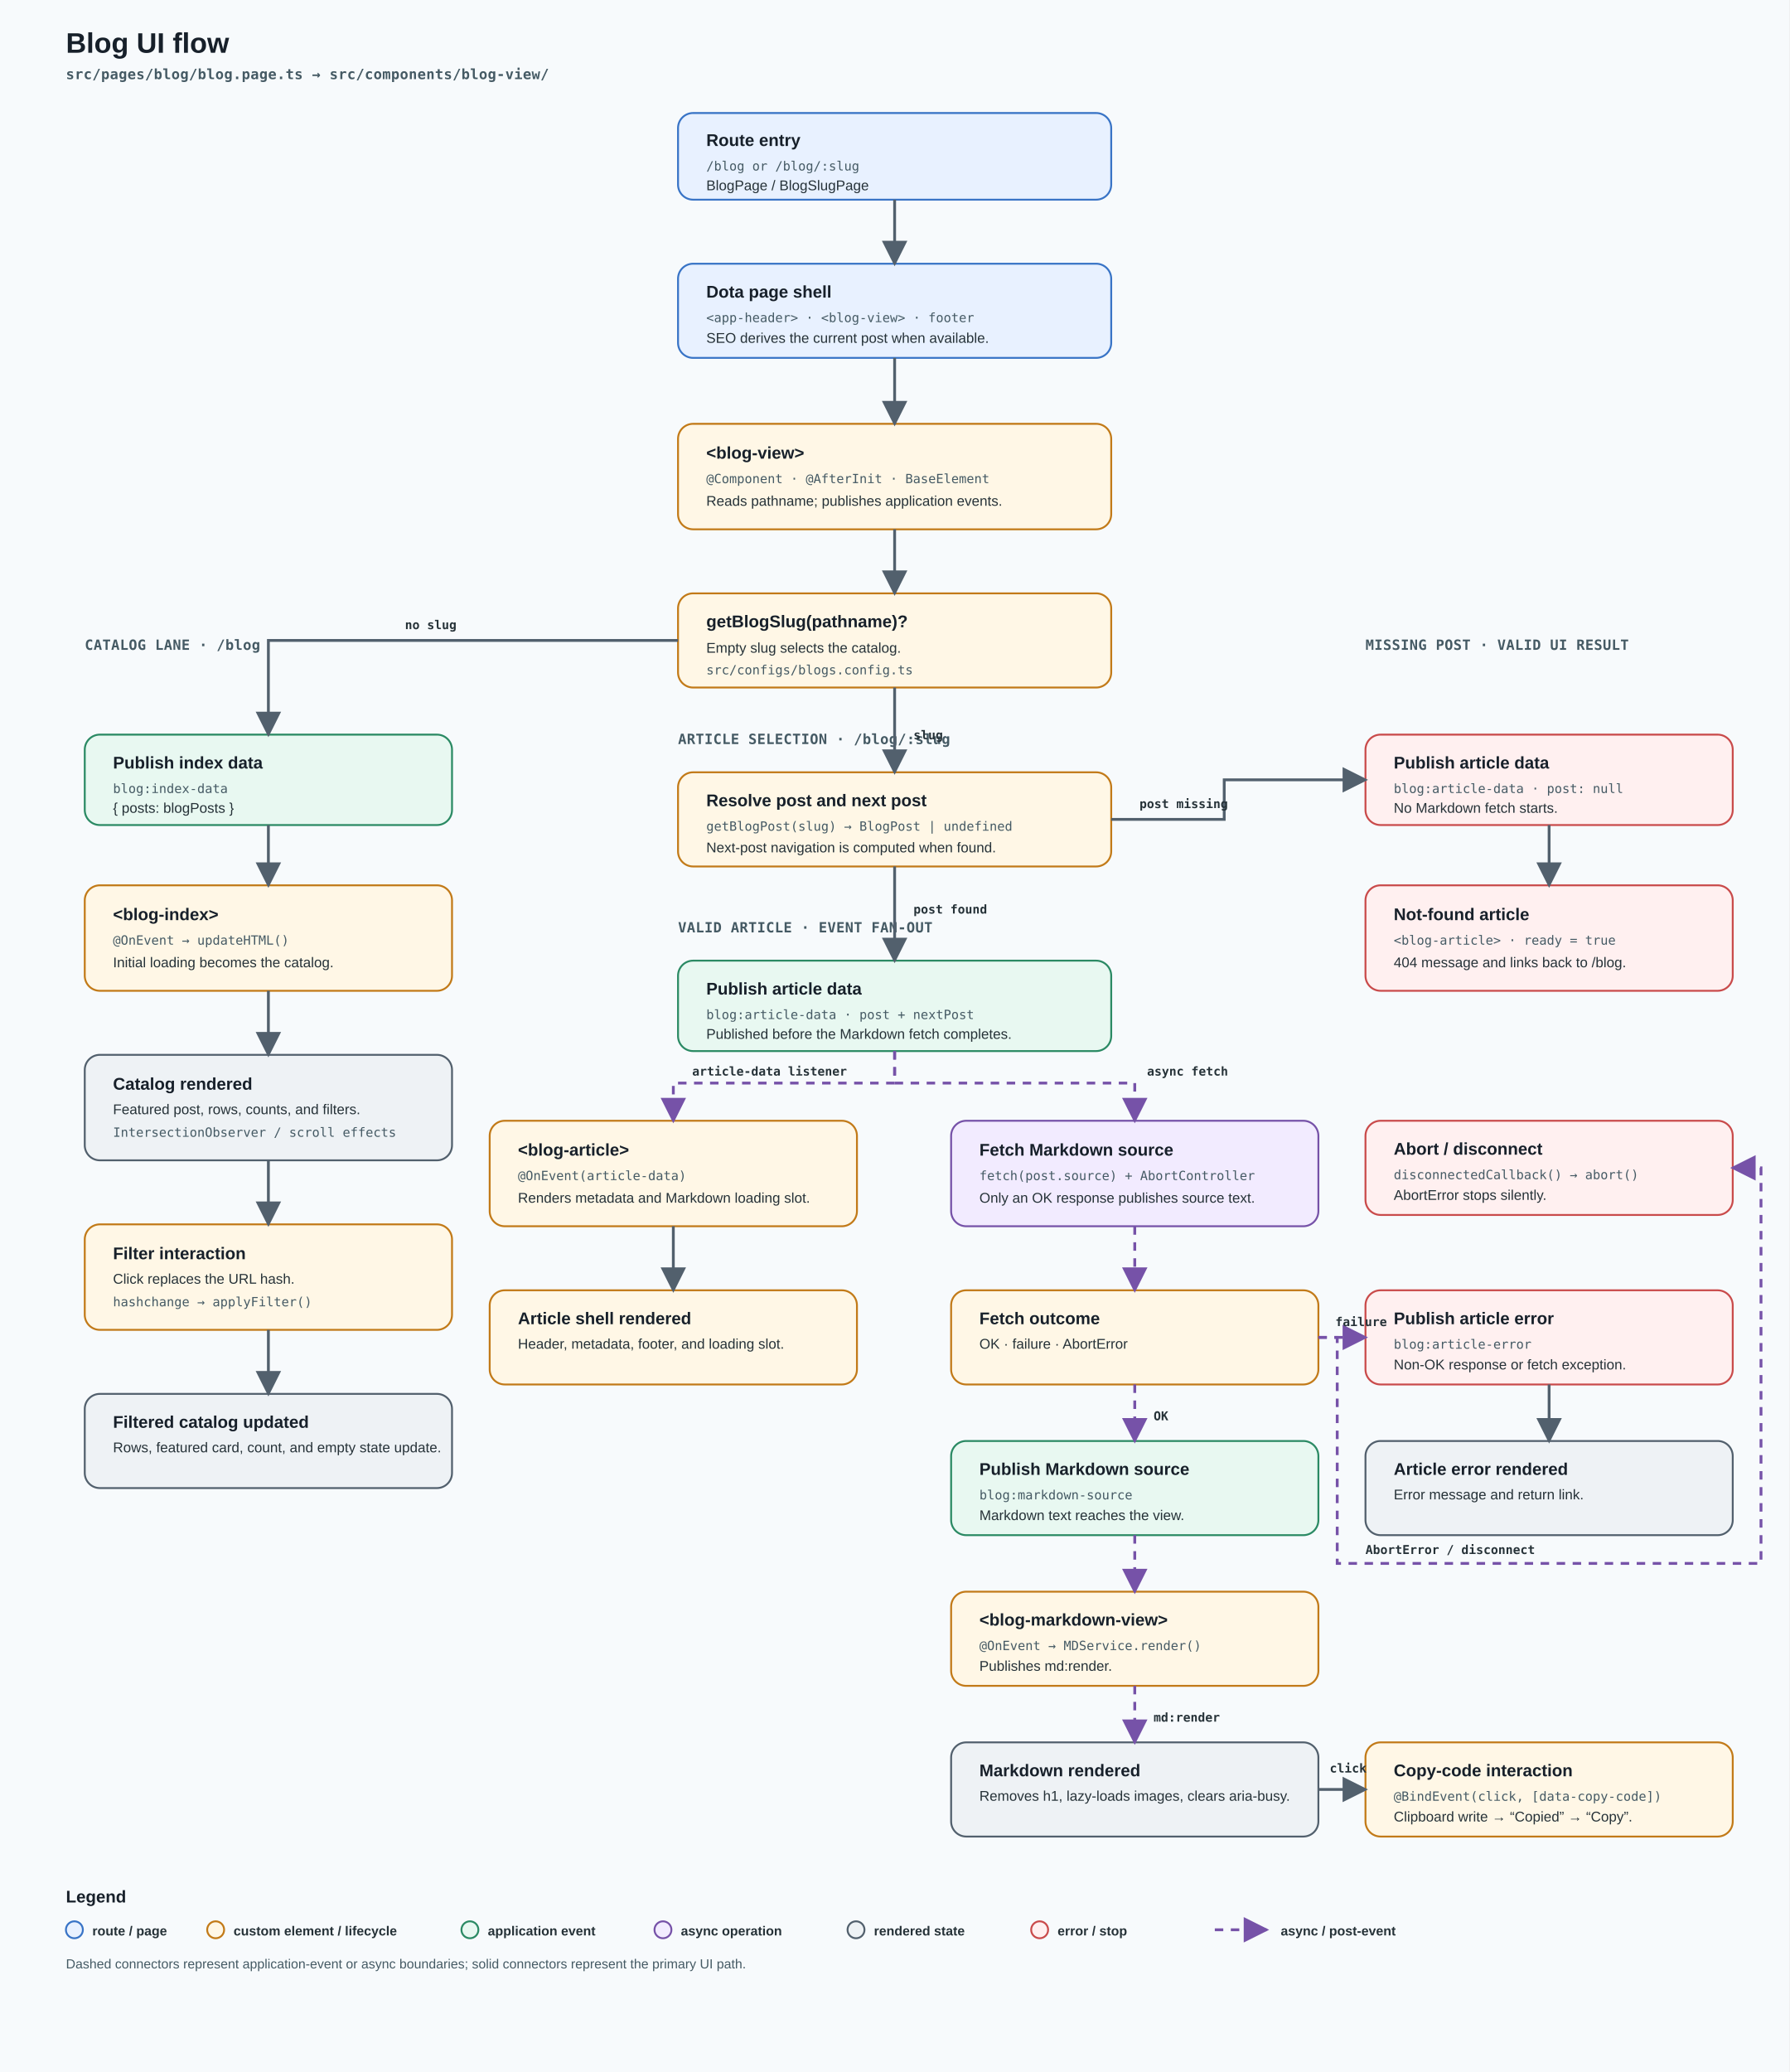
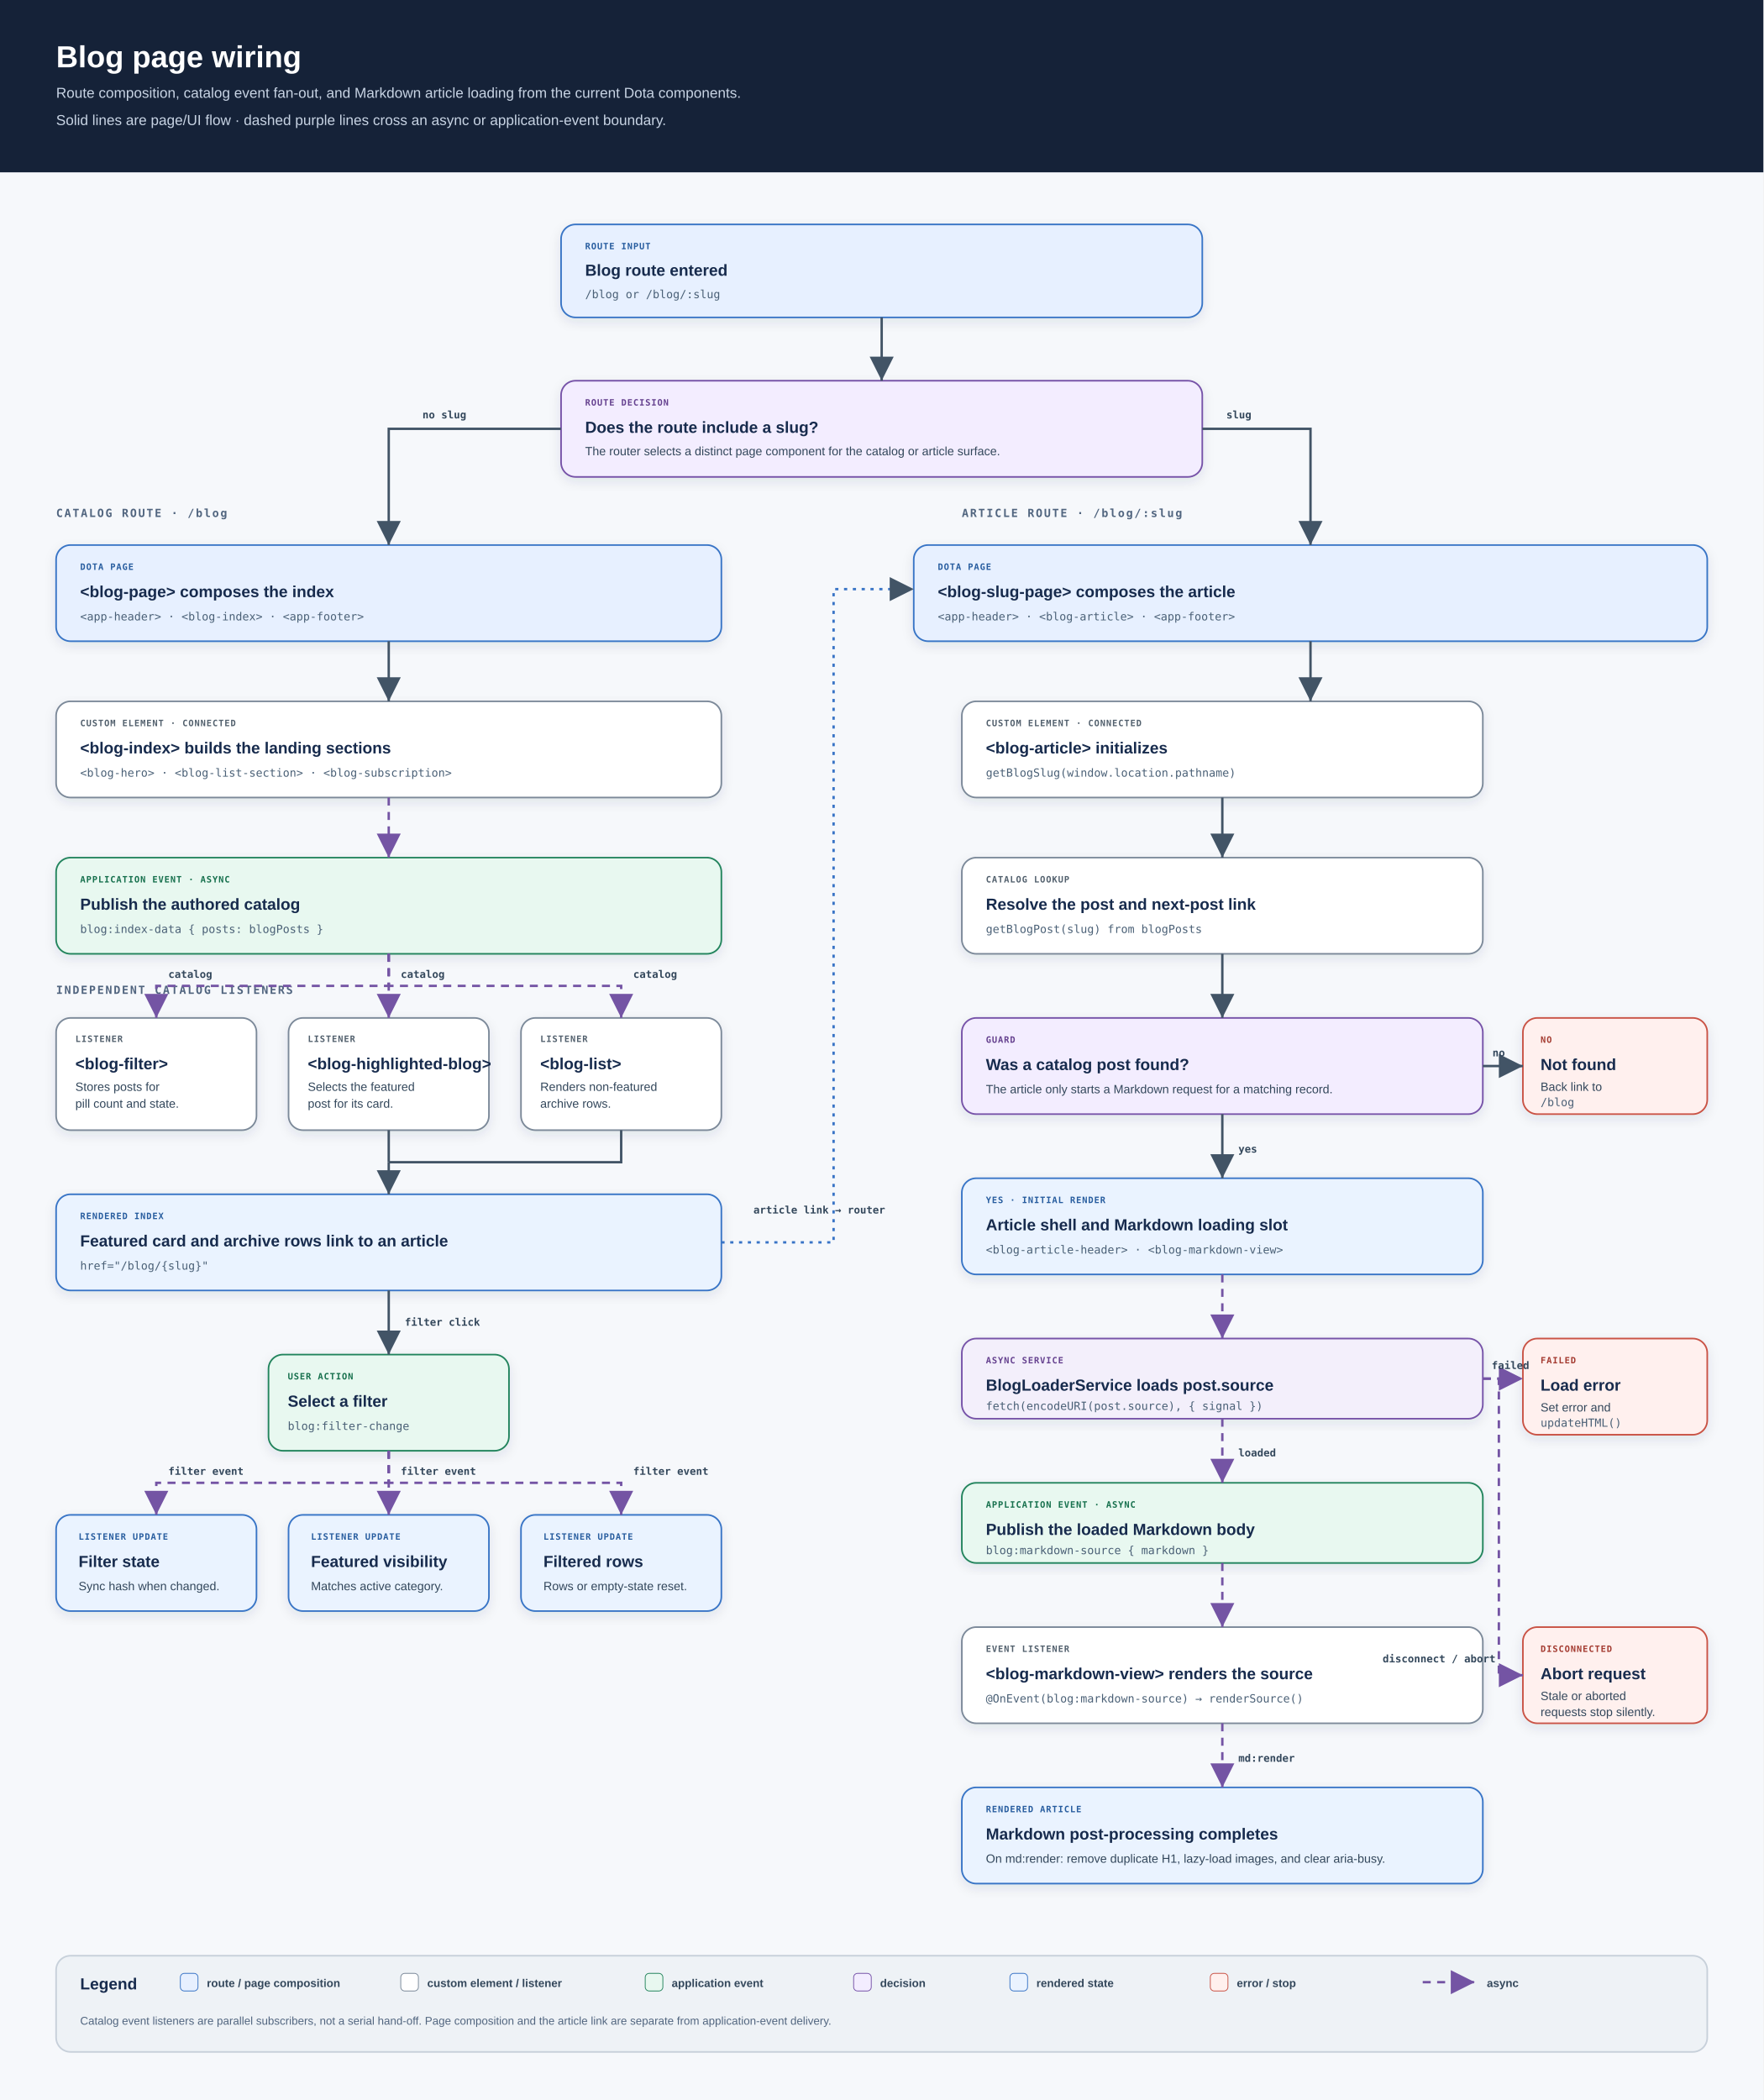
- <svg xmlns="http://www.w3.org/2000/svg" width="1900" height="2200" viewBox="0 0 1900 2200" role="img" aria-labelledby="title description">
+ <svg xmlns="http://www.w3.org/2000/svg" width="2200" height="2620" viewBox="0 0 2200 2620" role="img" aria-labelledby="title description">
  <defs>
-     <marker id="arrow" viewBox="0 0 10 10" refX="9" refY="5" markerWidth="9" markerHeight="9" orient="auto">
-       <path d="M 0 0 L 10 5 L 0 10 z" fill="#52606d" />
+     <marker id="arrow" viewBox="0 0 10 10" refX="10" refY="5" markerWidth="10" markerHeight="10" orient="auto">
+       <path d="M 0 0 L 10 5 L 0 10 z" fill="#425466" />
    </marker>
-     <marker id="async-arrow" viewBox="0 0 10 10" refX="9" refY="5" markerWidth="9" markerHeight="9" orient="auto">
-       <path d="M 0 0 L 10 5 L 0 10 z" fill="#7652a8" />
+     <marker id="async-arrow" viewBox="0 0 10 10" refX="10" refY="5" markerWidth="10" markerHeight="10" orient="auto">
+       <path d="M 0 0 L 10 5 L 0 10 z" fill="#7454a4" />
    </marker>
+     <filter id="shadow" x="-10%" y="-10%" width="120%" height="125%">
+       <feDropShadow dx="0" dy="5" stdDeviation="7" flood-color="#172b4d" flood-opacity=".10" />
+     </filter>
    <style>
-       .background { fill: #f7fafc; }
-       .title { font: 700 30px "Avenir Next", "Segoe UI", Arial, sans-serif; fill: #17202a; }
-       .subtitle { font: 600 15px "SFMono-Regular", "Roboto Mono", Consolas, monospace; fill: #455a64; letter-spacing: .02em; }
-       .card { stroke-width: 2; rx: 16; }
-       .route { fill: #e8f1ff; stroke: #3974c6; }
-       .component { fill: #fff7e6; stroke: #c27a18; }
-       .event { fill: #e8f8f1; stroke: #2b8a64; }
-       .async { fill: #f2ebff; stroke: #7652a8; }
-       .state { fill: #eef2f5; stroke: #52606d; }
-       .error { fill: #fff0f0; stroke: #c94b4b; }
-       .card-title { font: 700 18px "Avenir Next", "Segoe UI", Arial, sans-serif; fill: #17202a; }
-       .card-copy { font: 400 15px "Avenir Next", "Segoe UI", Arial, sans-serif; fill: #263238; }
-       .code { font: 400 13.5px "SFMono-Regular", "Roboto Mono", Consolas, monospace; fill: #455a64; }
-       .branch { font: 700 13px "SFMono-Regular", "Roboto Mono", Consolas, monospace; fill: #263238; }
-       .note { font: 400 14px "Avenir Next", "Segoe UI", Arial, sans-serif; fill: #455a64; }
-       .legend-label { font: 600 14px "Avenir Next", "Segoe UI", Arial, sans-serif; fill: #263238; }
-       .connector { fill: none; stroke: #52606d; stroke-width: 3; marker-end: url(#arrow); }
-       .async-connector { fill: none; stroke: #7652a8; stroke-width: 3; stroke-dasharray: 9 8; marker-end: url(#async-arrow); }
-       .annotation-connector { fill: none; stroke: #7652a8; stroke-width: 3; stroke-dasharray: 9 8; }
+       .canvas { fill: #f6f8fb; }
+       .header { fill: #152238; }
+       .title { font: 700 38px "Avenir Next", "Segoe UI", Arial, sans-serif; fill: #ffffff; }
+       .summary { font: 400 18px "Avenir Next", "Segoe UI", Arial, sans-serif; fill: #c8d4e4; }
+       .section { font: 700 14px "SFMono-Regular", Consolas, monospace; letter-spacing: .13em; fill: #51657f; }
+       .card { stroke-width: 2; rx: 18; filter: url(#shadow); }
+       .route { fill: #e7f0ff; stroke: #3974c6; }
+       .component { fill: #ffffff; stroke: #7b8999; }
+       .event { fill: #e8f8f0; stroke: #24845d; }
+       .decision { fill: #f3edff; stroke: #7652a8; }
+       .async { fill: #f3effb; stroke: #7652a8; }
+       .state { fill: #eaf3ff; stroke: #3974c6; }
+       .stop { fill: #fff0ee; stroke: #c95245; }
+       .chip { font: 700 11px "SFMono-Regular", Consolas, monospace; letter-spacing: .08em; }
+       .chip-route { fill: #285d9f; }
+       .chip-component { fill: #52606d; }
+       .chip-event { fill: #16704d; }
+       .chip-decision { fill: #65418f; }
+       .chip-async { fill: #65418f; }
+       .chip-state { fill: #285d9f; }
+       .chip-stop { fill: #a43b31; }
+       .card-title { font: 700 20px "Avenir Next", "Segoe UI", Arial, sans-serif; fill: #172b4d; }
+       .card-copy { font: 400 15px "Avenir Next", "Segoe UI", Arial, sans-serif; fill: #33475b; }
+       .code { font: 400 14px "SFMono-Regular", Consolas, monospace; fill: #4a6076; }
+       .branch { font: 700 13px "SFMono-Regular", Consolas, monospace; fill: #33475b; }
+       .connector { fill: none; stroke: #425466; stroke-width: 3; marker-end: url(#arrow); }
+       .async-connector { fill: none; stroke: #7454a4; stroke-width: 3; stroke-dasharray: 10 8; marker-end: url(#async-arrow); }
+       .link-connector { fill: none; stroke: #3974c6; stroke-width: 3; stroke-dasharray: 4 7; marker-end: url(#arrow); }
+       .join { fill: none; stroke: #425466; stroke-width: 3; }
+       .legend-label { font: 600 14px "Avenir Next", "Segoe UI", Arial, sans-serif; fill: #33475b; }
+       .note { font: 400 14px "Avenir Next", "Segoe UI", Arial, sans-serif; fill: #51657f; }
    </style>
  </defs>
-   <rect class="background" width="1900" height="2200" />
-   <text class="title" x="70" y="56">Blog UI flow</text>
-   <text class="subtitle" x="70" y="84">src/pages/blog/blog.page.ts → src/components/blog-view/</text>
+   <rect class="canvas" width="2200" height="2620" />
+   <rect class="header" width="2200" height="215" />
+   <text id="diagram-title" class="title" x="70" y="84">Blog page wiring</text>
+   <text class="summary" x="70" y="122">Route composition, catalog event fan-out, and Markdown article loading from the current Dota components.</text>
+   <text class="summary" x="70" y="156">Solid lines are page/UI flow · dashed purple lines cross an async or application-event boundary.</text>
  <g id="route-entry">
-     <rect class="card route" x="720" y="120" width="460" height="92" />
-     <text class="card-title" x="750" y="155">Route entry</text>
-     <text class="code" x="750" y="181">/blog or /blog/:slug</text>
-     <text class="card-copy" x="750" y="202">BlogPage / BlogSlugPage</text>
-   </g>
-   <g id="page-shell">
-     <rect class="card route" x="720" y="280" width="460" height="100" />
-     <text class="card-title" x="750" y="316">Dota page shell</text>
-     <text class="code" x="750" y="342">&lt;app-header&gt; · &lt;blog-view&gt; · footer</text>
-     <text class="card-copy" x="750" y="364">SEO derives the current post when available.</text>
-   </g>
-   <g id="blog-view">
-     <rect class="card component" x="720" y="450" width="460" height="112" />
-     <text class="card-title" x="750" y="487">&lt;blog-view&gt;</text>
-     <text class="code" x="750" y="513">@Component · @AfterInit · BaseElement</text>
-     <text class="card-copy" x="750" y="537">Reads pathname; publishes application events.</text>
-   </g>
-   <g id="route-decision">
-     <rect class="card component" x="720" y="630" width="460" height="100" />
-     <text class="card-title" x="750" y="666">getBlogSlug(pathname)?</text>
-     <text class="card-copy" x="750" y="693">Empty slug selects the catalog.</text>
-     <text class="code" x="750" y="716">src/configs/blogs.config.ts</text>
-   </g>
-   <g id="catalog-lane">
-     <text class="subtitle" x="90" y="690">CATALOG LANE · /blog</text>
-     <rect class="card event" x="90" y="780" width="390" height="96" />
-     <text class="card-title" x="120" y="816">Publish index data</text>
-     <text class="code" x="120" y="842">blog:index-data</text>
-     <text class="card-copy" x="120" y="863">{ posts: blogPosts }</text>
-     <rect class="card component" x="90" y="940" width="390" height="112" />
-     <text class="card-title" x="120" y="977">&lt;blog-index&gt;</text>
-     <text class="code" x="120" y="1003">@OnEvent → updateHTML()</text>
-     <text class="card-copy" x="120" y="1027">Initial loading becomes the catalog.</text>
-     <rect class="card state" x="90" y="1120" width="390" height="112" />
-     <text class="card-title" x="120" y="1157">Catalog rendered</text>
-     <text class="card-copy" x="120" y="1183">Featured post, rows, counts, and filters.</text>
-     <text class="code" x="120" y="1207">IntersectionObserver / scroll effects</text>
-     <rect class="card component" x="90" y="1300" width="390" height="112" />
-     <text class="card-title" x="120" y="1337">Filter interaction</text>
-     <text class="card-copy" x="120" y="1363">Click replaces the URL hash.</text>
-     <text class="code" x="120" y="1387">hashchange → applyFilter()</text>
-     <rect class="card state" x="90" y="1480" width="390" height="100" />
-     <text class="card-title" x="120" y="1516">Filtered catalog updated</text>
-     <text class="card-copy" x="120" y="1542">Rows, featured card, count, and empty state update.</text>
-   </g>
-   <g id="slug-lane">
-     <text class="subtitle" x="720" y="790">ARTICLE SELECTION · /blog/:slug</text>
-     <rect class="card component" x="720" y="820" width="460" height="100" />
-     <text class="card-title" x="750" y="856">Resolve post and next post</text>
-     <text class="code" x="750" y="882">getBlogPost(slug) → BlogPost | undefined</text>
-     <text class="card-copy" x="750" y="905">Next-post navigation is computed when found.</text>
-   </g>
-   <g id="missing-post-lane">
-     <text class="subtitle" x="1450" y="690">MISSING POST · VALID UI RESULT</text>
-     <rect class="card error" x="1450" y="780" width="390" height="96" />
-     <text class="card-title" x="1480" y="816">Publish article data</text>
-     <text class="code" x="1480" y="842">blog:article-data · post: null</text>
-     <text class="card-copy" x="1480" y="863">No Markdown fetch starts.</text>
-     <rect class="card error" x="1450" y="940" width="390" height="112" />
-     <text class="card-title" x="1480" y="977">Not-found article</text>
-     <text class="code" x="1480" y="1003">&lt;blog-article&gt; · ready = true</text>
-     <text class="card-copy" x="1480" y="1027">404 message and links back to /blog.</text>
-   </g>
-   <g id="article-lane">
-     <text class="subtitle" x="720" y="990">VALID ARTICLE · EVENT FAN-OUT</text>
-     <rect class="card event" x="720" y="1020" width="460" height="96" />
-     <text class="card-title" x="750" y="1056">Publish article data</text>
-     <text class="code" x="750" y="1082">blog:article-data · post + nextPost</text>
-     <text class="card-copy" x="750" y="1103">Published before the Markdown fetch completes.</text>
-     <rect class="card component" x="520" y="1190" width="390" height="112" />
-     <text class="card-title" x="550" y="1227">&lt;blog-article&gt;</text>
-     <text class="code" x="550" y="1253">@OnEvent(article-data)</text>
-     <text class="card-copy" x="550" y="1277">Renders metadata and Markdown loading slot.</text>
-     <rect class="card async" x="1010" y="1190" width="390" height="112" />
-     <text class="card-title" x="1040" y="1227">Fetch Markdown source</text>
-     <text class="code" x="1040" y="1253">fetch(post.source) + AbortController</text>
-     <text class="card-copy" x="1040" y="1277">Only an OK response publishes source text.</text>
-     <rect class="card component" x="520" y="1370" width="390" height="100" />
-     <text class="card-title" x="550" y="1406">Article shell rendered</text>
-     <text class="card-copy" x="550" y="1432">Header, metadata, footer, and loading slot.</text>
-     <rect class="card component" x="1010" y="1370" width="390" height="100" />
-     <text class="card-title" x="1040" y="1406">Fetch outcome</text>
-     <text class="card-copy" x="1040" y="1432">OK · failure · AbortError</text>
-   </g>
-   <g id="async-results">
-     <rect class="card error" x="1450" y="1190" width="390" height="100" />
-     <text class="card-title" x="1480" y="1226">Abort / disconnect</text>
-     <text class="code" x="1480" y="1252">disconnectedCallback() → abort()</text>
-     <text class="card-copy" x="1480" y="1274">AbortError stops silently.</text>
-     <rect class="card error" x="1450" y="1370" width="390" height="100" />
-     <text class="card-title" x="1480" y="1406">Publish article error</text>
-     <text class="code" x="1480" y="1432">blog:article-error</text>
-     <text class="card-copy" x="1480" y="1454">Non-OK response or fetch exception.</text>
-     <rect class="card state" x="1450" y="1530" width="390" height="100" />
-     <text class="card-title" x="1480" y="1566">Article error rendered</text>
-     <text class="card-copy" x="1480" y="1592">Error message and return link.</text>
-   </g>
-   <g id="markdown-lane">
-     <rect class="card event" x="1010" y="1530" width="390" height="100" />
-     <text class="card-title" x="1040" y="1566">Publish Markdown source</text>
-     <text class="code" x="1040" y="1592">blog:markdown-source</text>
-     <text class="card-copy" x="1040" y="1614">Markdown text reaches the view.</text>
-     <rect class="card component" x="1010" y="1690" width="390" height="100" />
-     <text class="card-title" x="1040" y="1726">&lt;blog-markdown-view&gt;</text>
-     <text class="code" x="1040" y="1752">@OnEvent → MDService.render()</text>
-     <text class="card-copy" x="1040" y="1774">Publishes md:render.</text>
-     <rect class="card state" x="1010" y="1850" width="390" height="100" />
-     <text class="card-title" x="1040" y="1886">Markdown rendered</text>
-     <text class="card-copy" x="1040" y="1912">Removes h1, lazy-loads images, clears aria-busy.</text>
-   </g>
-   <g id="markdown-interaction">
-     <rect class="card component" x="1450" y="1850" width="390" height="100" />
-     <text class="card-title" x="1480" y="1886">Copy-code interaction</text>
-     <text class="code" x="1480" y="1912">@BindEvent(click, [data-copy-code])</text>
-     <text class="card-copy" x="1480" y="1934">Clipboard write → “Copied” → “Copy”.</text>
+     <rect class="card route" x="700" y="280" width="800" height="116" />
+     <text class="chip chip-route" x="730" y="311">ROUTE INPUT</text>
+     <text class="card-title" x="730" y="344">Blog route entered</text>
+     <text class="code" x="730" y="372">/blog  or  /blog/:slug</text>
+   </g>
+   <g id="route-choice">
+     <rect class="card decision" x="700" y="475" width="800" height="120" />
+     <text class="chip chip-decision" x="730" y="506">ROUTE DECISION</text>
+     <text class="card-title" x="730" y="540">Does the route include a slug?</text>
+     <text class="card-copy" x="730" y="568">The router selects a distinct page component for the catalog or article surface.</text>
+   </g>
+   <text class="section" x="70" y="645">CATALOG ROUTE · /blog</text>
+   <g id="blog-page">
+     <rect class="card route" x="70" y="680" width="830" height="120" />
+     <text class="chip chip-route" x="100" y="711">DOTA PAGE</text>
+     <text class="card-title" x="100" y="745">&lt;blog-page&gt; composes the index</text>
+     <text class="code" x="100" y="774">&lt;app-header&gt; · &lt;blog-index&gt; · &lt;app-footer&gt;</text>
+   </g>
+   <g id="blog-index">
+     <rect class="card component" x="70" y="875" width="830" height="120" />
+     <text class="chip chip-component" x="100" y="906">CUSTOM ELEMENT · CONNECTED</text>
+     <text class="card-title" x="100" y="940">&lt;blog-index&gt; builds the landing sections</text>
+     <text class="code" x="100" y="969">&lt;blog-hero&gt; · &lt;blog-list-section&gt; · &lt;blog-subscription&gt;</text>
+   </g>
+   <g id="blog-index-event">
+     <rect class="card event" x="70" y="1070" width="830" height="120" />
+     <text class="chip chip-event" x="100" y="1101">APPLICATION EVENT · ASYNC</text>
+     <text class="card-title" x="100" y="1135">Publish the authored catalog</text>
+     <text class="code" x="100" y="1164">blog:index-data  { posts: blogPosts }</text>
+   </g>
+   <text class="section" x="70" y="1240">INDEPENDENT CATALOG LISTENERS</text>
+   <g id="catalog-listeners">
+     <rect class="card component" x="70" y="1270" width="250" height="140" />
+     <text class="chip chip-component" x="94" y="1300">LISTENER</text>
+     <text class="card-title" x="94" y="1334">&lt;blog-filter&gt;</text>
+     <text class="card-copy" x="94" y="1361">Stores posts for</text>
+     <text class="card-copy" x="94" y="1382">pill count and state.</text>
+     <rect class="card component" x="360" y="1270" width="250" height="140" />
+     <text class="chip chip-component" x="384" y="1300">LISTENER</text>
+     <text class="card-title" x="384" y="1334">&lt;blog-highlighted-blog&gt;</text>
+     <text class="card-copy" x="384" y="1361">Selects the featured</text>
+     <text class="card-copy" x="384" y="1382">post for its card.</text>
+     <rect class="card component" x="650" y="1270" width="250" height="140" />
+     <text class="chip chip-component" x="674" y="1300">LISTENER</text>
+     <text class="card-title" x="674" y="1334">&lt;blog-list&gt;</text>
+     <text class="card-copy" x="674" y="1361">Renders non-featured</text>
+     <text class="card-copy" x="674" y="1382">archive rows.</text>
+   </g>
+   <g id="article-links">
+     <rect class="card state" x="70" y="1490" width="830" height="120" />
+     <text class="chip chip-state" x="100" y="1521">RENDERED INDEX</text>
+     <text class="card-title" x="100" y="1555">Featured card and archive rows link to an article</text>
+     <text class="code" x="100" y="1584">href="/blog/{slug}"</text>
+   </g>
+   <g id="filter-change">
+     <rect class="card event" x="335" y="1690" width="300" height="120" />
+     <text class="chip chip-event" x="359" y="1721">USER ACTION</text>
+     <text class="card-title" x="359" y="1755">Select a filter</text>
+     <text class="code" x="359" y="1784">blog:filter-change</text>
+   </g>
+   <g id="filtered-state">
+     <rect class="card state" x="70" y="1890" width="250" height="120" />
+     <text class="chip chip-state" x="98" y="1921">LISTENER UPDATE</text>
+     <text class="card-title" x="98" y="1955">Filter state</text>
+     <text class="card-copy" x="98" y="1984">Sync hash when changed.</text>
+     <rect class="card state" x="360" y="1890" width="250" height="120" />
+     <text class="chip chip-state" x="388" y="1921">LISTENER UPDATE</text>
+     <text class="card-title" x="388" y="1955">Featured visibility</text>
+     <text class="card-copy" x="388" y="1984">Matches active category.</text>
+     <rect class="card state" x="650" y="1890" width="250" height="120" />
+     <text class="chip chip-state" x="678" y="1921">LISTENER UPDATE</text>
+     <text class="card-title" x="678" y="1955">Filtered rows</text>
+     <text class="card-copy" x="678" y="1984">Rows or empty-state reset.</text>
+   </g>
+   <text class="section" x="1200" y="645">ARTICLE ROUTE · /blog/:slug</text>
+   <g id="blog-slug-page">
+     <rect class="card route" x="1140" y="680" width="990" height="120" />
+     <text class="chip chip-route" x="1170" y="711">DOTA PAGE</text>
+     <text class="card-title" x="1170" y="745">&lt;blog-slug-page&gt; composes the article</text>
+     <text class="code" x="1170" y="774">&lt;app-header&gt; · &lt;blog-article&gt; · &lt;app-footer&gt;</text>
+   </g>
+   <g id="blog-article">
+     <rect class="card component" x="1200" y="875" width="650" height="120" />
+     <text class="chip chip-component" x="1230" y="906">CUSTOM ELEMENT · CONNECTED</text>
+     <text class="card-title" x="1230" y="940">&lt;blog-article&gt; initializes</text>
+     <text class="code" x="1230" y="969">getBlogSlug(window.location.pathname)</text>
+   </g>
+   <g id="catalog-resolution">
+     <rect class="card component" x="1200" y="1070" width="650" height="120" />
+     <text class="chip chip-component" x="1230" y="1101">CATALOG LOOKUP</text>
+     <text class="card-title" x="1230" y="1135">Resolve the post and next-post link</text>
+     <text class="code" x="1230" y="1164">getBlogPost(slug) from blogPosts</text>
+   </g>
+   <g id="post-decision">
+     <rect class="card decision" x="1200" y="1270" width="650" height="120" />
+     <text class="chip chip-decision" x="1230" y="1301">GUARD</text>
+     <text class="card-title" x="1230" y="1335">Was a catalog post found?</text>
+     <text class="card-copy" x="1230" y="1364">The article only starts a Markdown request for a matching record.</text>
+   </g>
+   <g id="not-found-state">
+     <rect class="card stop" x="1900" y="1270" width="230" height="120" />
+     <text class="chip chip-stop" x="1922" y="1301">NO</text>
+     <text class="card-title" x="1922" y="1335">Not found</text>
+     <text class="card-copy" x="1922" y="1361">Back link to</text>
+     <text class="code" x="1922" y="1380">/blog</text>
+   </g>
+   <g id="article-loading-state">
+     <rect class="card state" x="1200" y="1470" width="650" height="120" />
+     <text class="chip chip-state" x="1230" y="1501">YES · INITIAL RENDER</text>
+     <text class="card-title" x="1230" y="1535">Article shell and Markdown loading slot</text>
+     <text class="code" x="1230" y="1564">&lt;blog-article-header&gt; · &lt;blog-markdown-view&gt;</text>
+   </g>
+   <g id="markdown-loader">
+     <rect class="card async" x="1200" y="1670" width="650" height="100" />
+     <text class="chip chip-async" x="1230" y="1701">ASYNC SERVICE</text>
+     <text class="card-title" x="1230" y="1735">BlogLoaderService loads post.source</text>
+     <text class="code" x="1230" y="1759">fetch(encodeURI(post.source), { signal })</text>
+   </g>
+   <g id="article-error-state">
+     <rect class="card stop" x="1900" y="1670" width="230" height="120" />
+     <text class="chip chip-stop" x="1922" y="1701">FAILED</text>
+     <text class="card-title" x="1922" y="1735">Load error</text>
+     <text class="card-copy" x="1922" y="1761">Set error and</text>
+     <text class="code" x="1922" y="1780">updateHTML()</text>
+   </g>
+   <g id="markdown-source-event">
+     <rect class="card event" x="1200" y="1850" width="650" height="100" />
+     <text class="chip chip-event" x="1230" y="1881">APPLICATION EVENT · ASYNC</text>
+     <text class="card-title" x="1230" y="1915">Publish the loaded Markdown body</text>
+     <text class="code" x="1230" y="1939">blog:markdown-source  { markdown }</text>
+   </g>
+   <g id="markdown-view">
+     <rect class="card component" x="1200" y="2030" width="650" height="120" />
+     <text class="chip chip-component" x="1230" y="2061">EVENT LISTENER</text>
+     <text class="card-title" x="1230" y="2095">&lt;blog-markdown-view&gt; renders the source</text>
+     <text class="code" x="1230" y="2124">@OnEvent(blog:markdown-source) → renderSource()</text>
+   </g>
+   <g id="article-rendered-state">
+     <rect class="card state" x="1200" y="2230" width="650" height="120" />
+     <text class="chip chip-state" x="1230" y="2261">RENDERED ARTICLE</text>
+     <text class="card-title" x="1230" y="2295">Markdown post-processing completes</text>
+     <text class="card-copy" x="1230" y="2324">On md:render: remove duplicate H1, lazy-load images, and clear aria-busy.</text>
+   </g>
+   <g id="abort-state">
+     <rect class="card stop" x="1900" y="2030" width="230" height="120" />
+     <text class="chip chip-stop" x="1922" y="2061">DISCONNECTED</text>
+     <text class="card-title" x="1922" y="2095">Abort request</text>
+     <text class="card-copy" x="1922" y="2121">Stale or aborted</text>
+     <text class="card-copy" x="1922" y="2141">requests stop silently.</text>
  </g>
  <g id="connectors">
-     <path class="connector" d="M950 212 V280" />
-     <path class="connector" d="M950 380 V450" />
-     <path class="connector" d="M950 562 V630" />
-     <path class="connector" d="M720 680 H285 V780" />
-     <text class="branch" x="430" y="668">no slug</text>
-     <path class="connector" d="M950 730 V820" />
-     <text class="branch" x="970" y="785">slug</text>
-     <path class="connector" d="M285 876 V940" />
-     <path class="connector" d="M285 1052 V1120" />
-     <path class="connector" d="M285 1232 V1300" />
-     <path class="connector" d="M285 1412 V1480" />
-     <path class="connector" d="M1180 870 H1300 V828 H1450" />
-     <text class="branch" x="1210" y="858">post missing</text>
-     <path class="connector" d="M1645 876 V940" />
-     <path class="connector" d="M950 920 V1020" />
-     <text class="branch" x="970" y="970">post found</text>
-     <path class="async-connector" d="M950 1116 V1150 H715 V1190" />
-     <path class="async-connector" d="M950 1116 V1150 H1205 V1190" />
-     <text class="branch" x="735" y="1142">article-data listener</text>
-     <text class="branch" x="1218" y="1142">async fetch</text>
-     <path class="connector" d="M715 1302 V1370" />
-     <path class="async-connector" d="M1205 1302 V1370" />
-     <path class="async-connector" d="M1400 1420 H1420 V1660 H1870 V1240 H1840" />
-     <text class="branch" x="1450" y="1650">AbortError / disconnect</text>
-     <path class="async-connector" d="M1400 1420 H1420 V1420 H1450" />
-     <text class="branch" x="1418" y="1408">failure</text>
-     <path class="async-connector" d="M1205 1470 V1530" />
-     <text class="branch" x="1225" y="1508">OK</text>
-     <path class="connector" d="M1645 1470 V1530" />
-     <path class="async-connector" d="M1205 1630 V1690" />
-     <path class="async-connector" d="M1205 1790 V1850" />
-     <text class="branch" x="1225" y="1828">md:render</text>
-     <path class="connector" d="M1400 1900 H1450" />
-     <text class="branch" x="1412" y="1882">click</text>
+     <path class="connector" d="M1100 396 V475" />
+     <path class="connector" d="M700 535 H485 V680" />
+     <text class="branch" x="527" y="522">no slug</text>
+     <path class="connector" d="M1500 535 H1635 V680" />
+     <text class="branch" x="1530" y="522">slug</text>
+     <path class="connector" d="M485 800 V875" />
+     <path class="async-connector" d="M485 995 V1070" />
+     <path class="async-connector" d="M485 1190 V1230 H195 V1270" />
+     <path class="async-connector" d="M485 1190 V1270" />
+     <path class="async-connector" d="M485 1190 V1230 H775 V1270" />
+     <text class="branch" x="210" y="1220">catalog</text>
+     <text class="branch" x="500" y="1220">catalog</text>
+     <text class="branch" x="790" y="1220">catalog</text>
+     <path class="join" d="M485 1410 V1450" />
+     <path class="join" d="M775 1410 V1450 H485" />
+     <path class="connector" d="M485 1450 V1490" />
+     <path class="connector" d="M485 1610 V1690" />
+     <text class="branch" x="505" y="1654">filter click</text>
+     <path class="async-connector" d="M485 1810 V1850 H195 V1890" />
+     <path class="async-connector" d="M485 1810 V1890" />
+     <path class="async-connector" d="M485 1810 V1850 H775 V1890" />
+     <text class="branch" x="210" y="1840">filter event</text>
+     <text class="branch" x="500" y="1840">filter event</text>
+     <text class="branch" x="790" y="1840">filter event</text>
+     <path class="connector" d="M1635 800 V875" />
+     <path class="connector" d="M1525 995 V1070" />
+     <path class="connector" d="M1525 1190 V1270" />
+     <path class="connector" d="M1850 1330 H1900" />
+     <text class="branch" x="1862" y="1318">no</text>
+     <path class="connector" d="M1525 1390 V1470" />
+     <text class="branch" x="1545" y="1438">yes</text>
+     <path class="async-connector" d="M1525 1590 V1670" />
+     <path class="async-connector" d="M1850 1720 H1900" />
+     <text class="branch" x="1861" y="1708">failed</text>
+     <path class="async-connector" d="M1525 1770 V1850" />
+     <text class="branch" x="1545" y="1817">loaded</text>
+     <path class="async-connector" d="M1525 1950 V2030" />
+     <path class="async-connector" d="M1525 2150 V2230" />
+     <text class="branch" x="1545" y="2198">md:render</text>
+     <path class="async-connector" d="M1850 1720 H1870 V2090 H1900" />
+     <text class="branch" x="1725" y="2074">disconnect / abort</text>
+     <path class="link-connector" d="M900 1550 H1040 V735 H1140" />
+     <text class="branch" x="940" y="1514">article link → router</text>
  </g>
  <g id="legend">
-     <text class="card-title" x="70" y="2020">Legend</text>
-     <rect class="route card" x="70" y="2040" width="18" height="18" />
-     <text class="legend-label" x="98" y="2055">route / page</text>
-     <rect class="component card" x="220" y="2040" width="18" height="18" />
-     <text class="legend-label" x="248" y="2055">custom element / lifecycle</text>
-     <rect class="event card" x="490" y="2040" width="18" height="18" />
-     <text class="legend-label" x="518" y="2055">application event</text>
-     <rect class="async card" x="695" y="2040" width="18" height="18" />
-     <text class="legend-label" x="723" y="2055">async operation</text>
-     <rect class="state card" x="900" y="2040" width="18" height="18" />
-     <text class="legend-label" x="928" y="2055">rendered state</text>
-     <rect class="error card" x="1095" y="2040" width="18" height="18" />
-     <text class="legend-label" x="1123" y="2055">error / stop</text>
-     <line x1="1290" y1="2049" x2="1345" y2="2049" class="async-connector" />
-     <text class="legend-label" x="1360" y="2055">async / post-event</text>
-     <text class="note" x="70" y="2090">Dashed connectors represent application-event or async boundaries; solid connectors represent the primary UI path.</text>
+     <rect x="70" y="2440" width="2060" height="120" rx="18" fill="#eef2f6" stroke="#c7d0da" stroke-width="2" />
+     <text class="card-title" x="100" y="2482">Legend</text>
+     <rect class="route" x="225" y="2462" width="22" height="22" rx="5" />
+     <text class="legend-label" x="258" y="2479">route / page composition</text>
+     <rect class="component" x="500" y="2462" width="22" height="22" rx="5" />
+     <text class="legend-label" x="533" y="2479">custom element / listener</text>
+     <rect class="event" x="805" y="2462" width="22" height="22" rx="5" />
+     <text class="legend-label" x="838" y="2479">application event</text>
+     <rect class="decision" x="1065" y="2462" width="22" height="22" rx="5" />
+     <text class="legend-label" x="1098" y="2479">decision</text>
+     <rect class="state" x="1260" y="2462" width="22" height="22" rx="5" />
+     <text class="legend-label" x="1293" y="2479">rendered state</text>
+     <rect class="stop" x="1510" y="2462" width="22" height="22" rx="5" />
+     <text class="legend-label" x="1543" y="2479">error / stop</text>
+     <line class="async-connector" x1="1775" y1="2473" x2="1840" y2="2473" />
+     <text class="legend-label" x="1855" y="2479">async</text>
+     <text class="note" x="100" y="2526">Catalog event listeners are parallel subscribers, not a serial hand-off. Page composition and the article link are separate from application-event delivery.</text>
  </g>
</svg>
